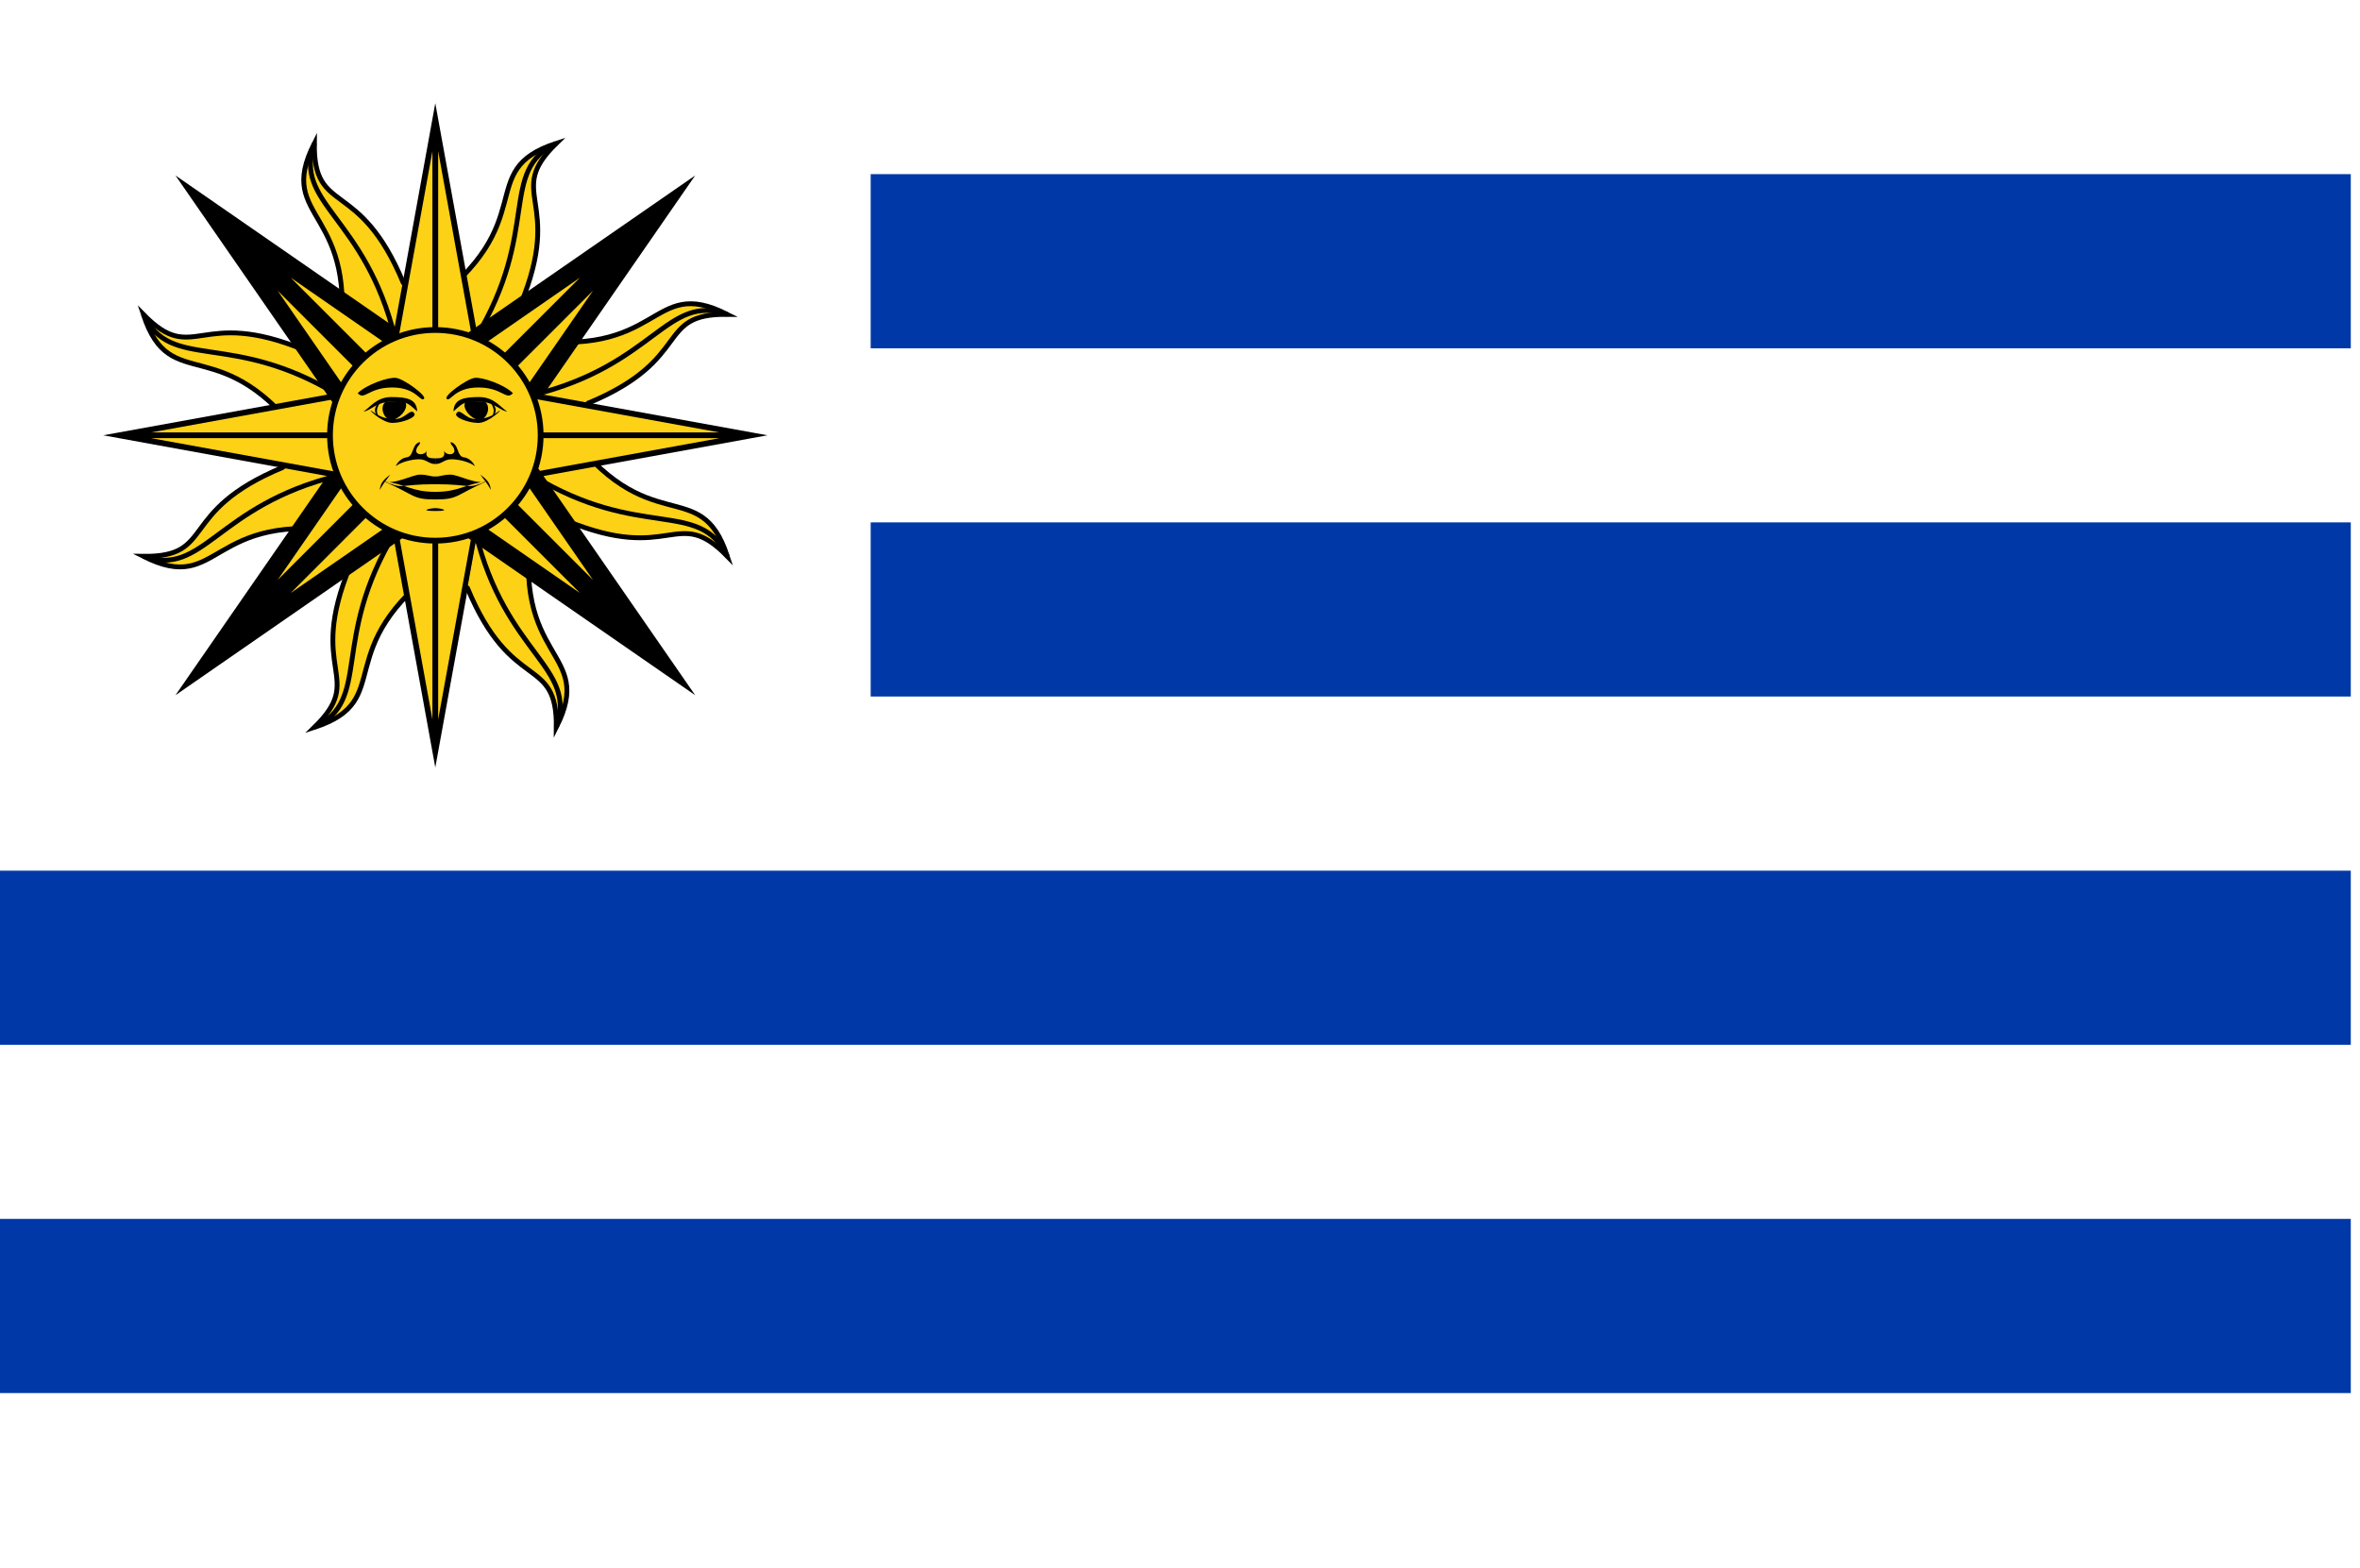
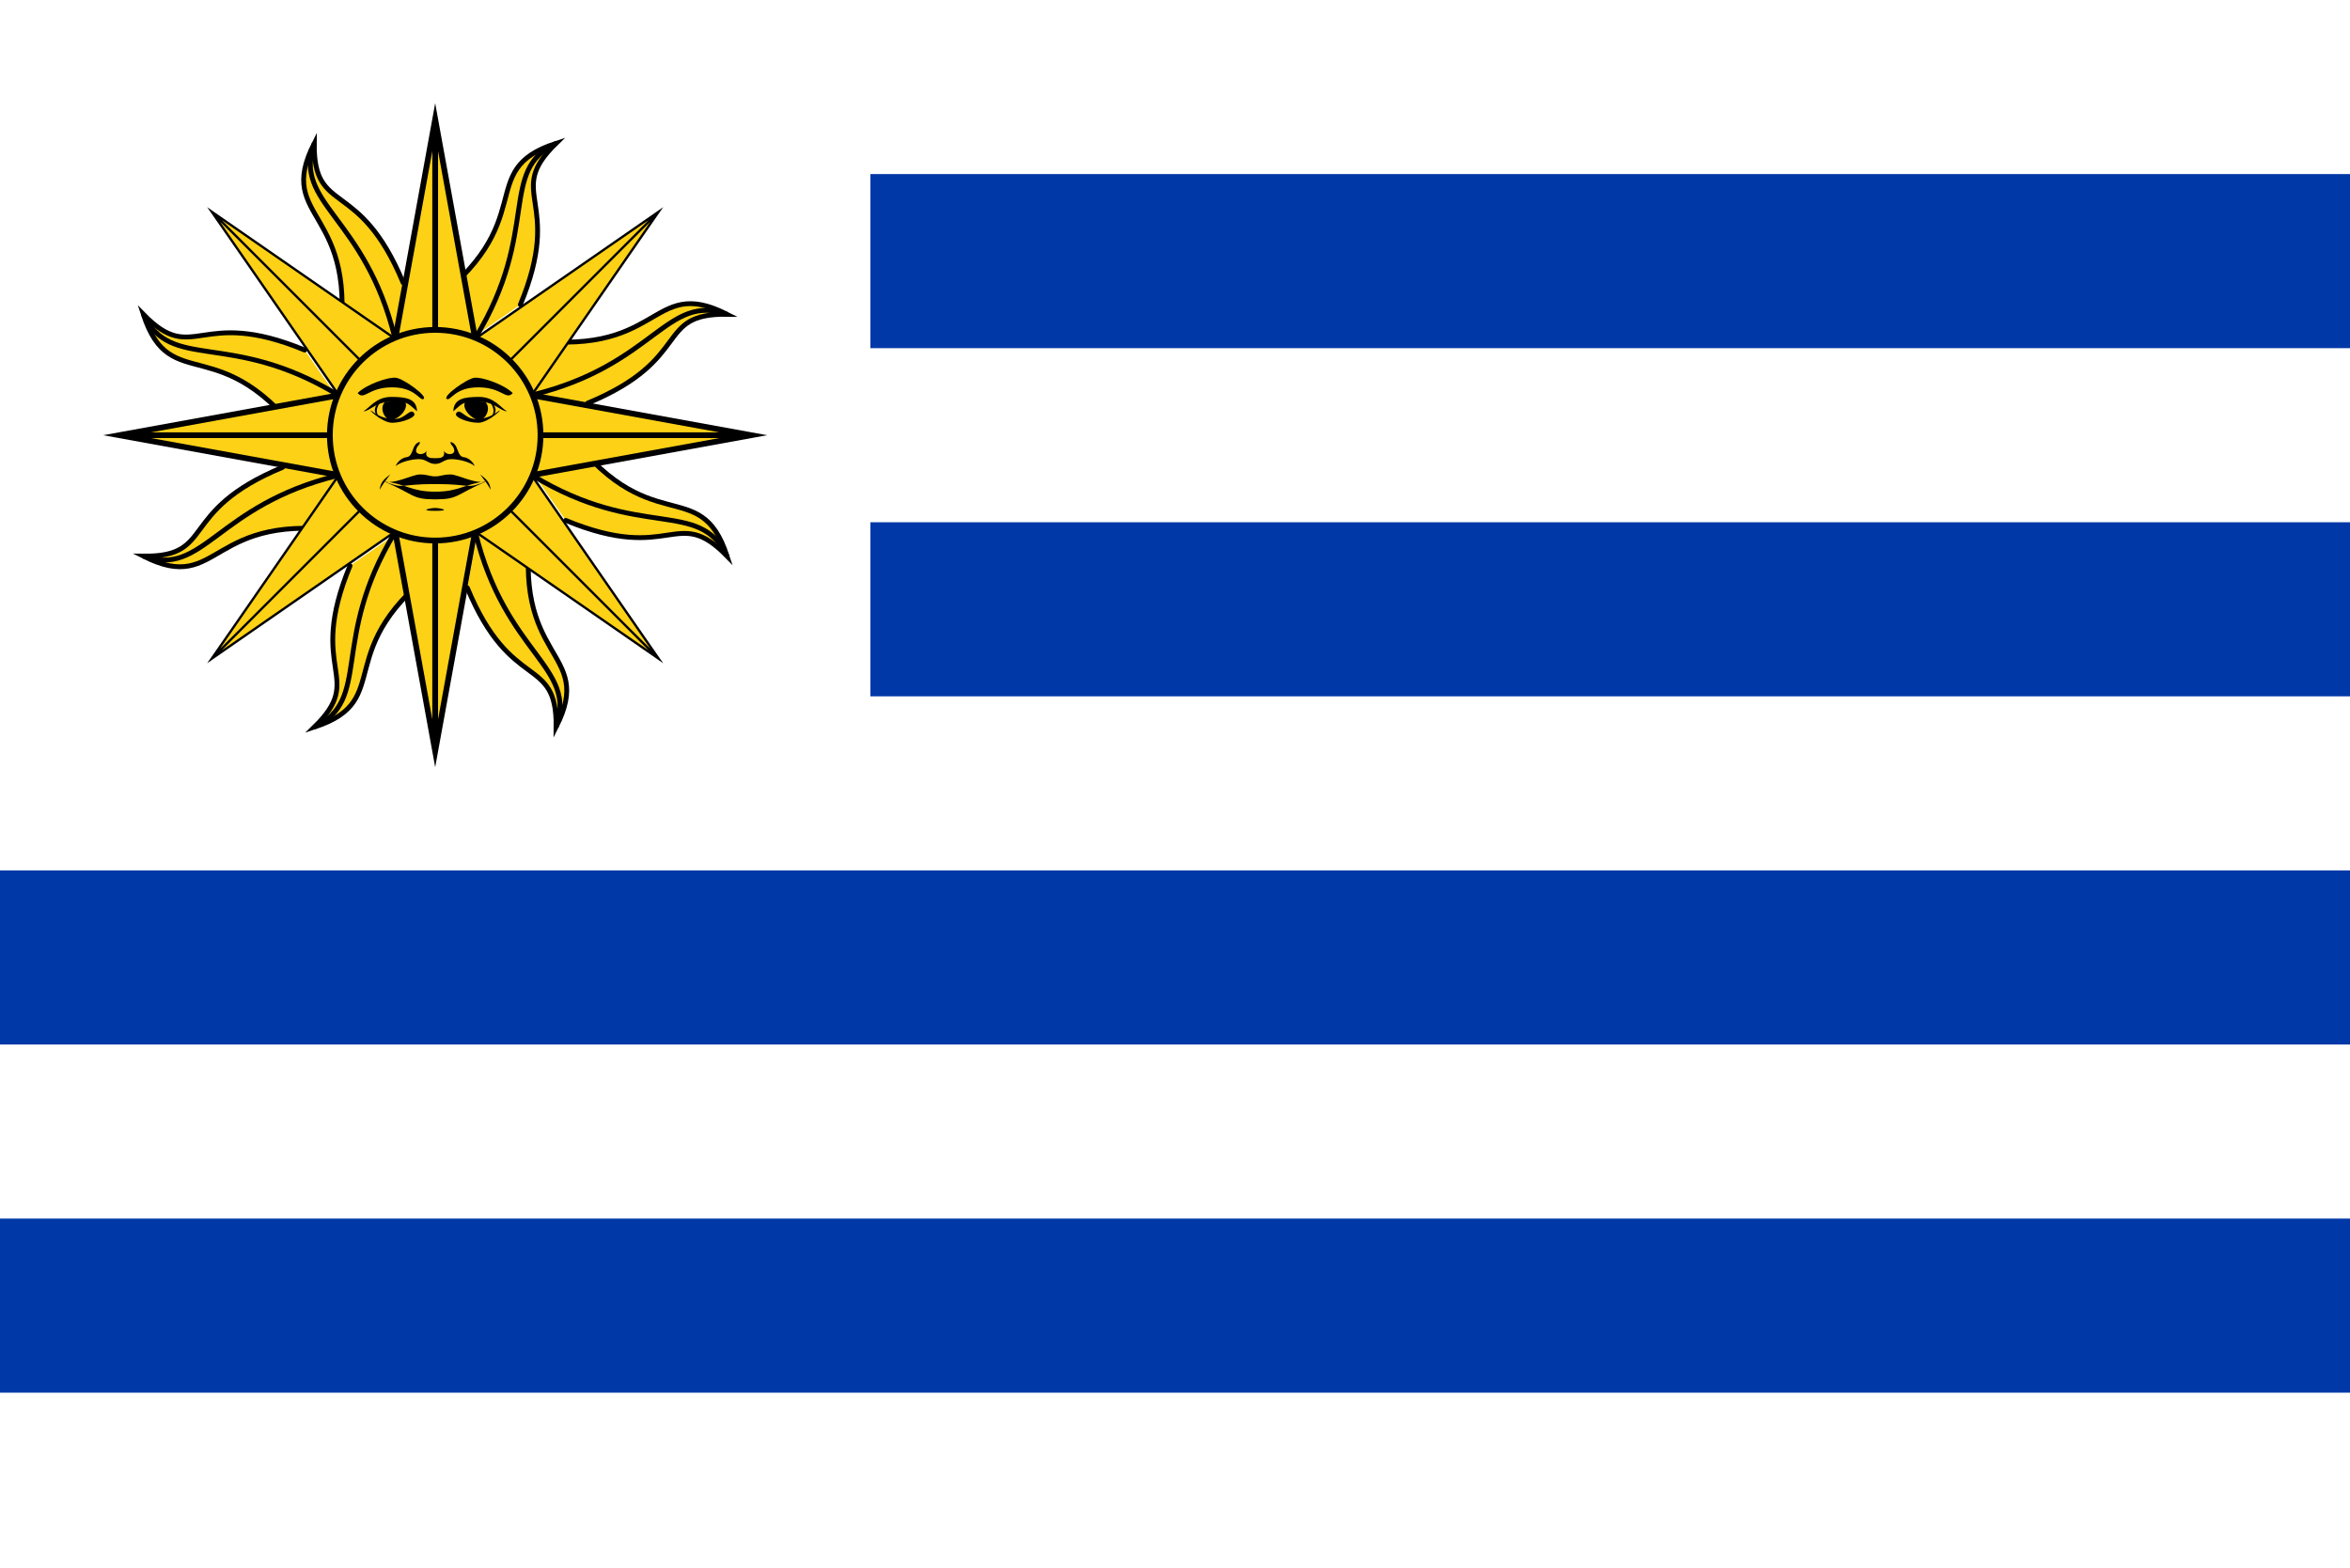
- <svg xmlns="http://www.w3.org/2000/svg" width="128pt" height="85pt" viewBox="0 0 128 85" version="1.1">
+ <svg xmlns="http://www.w3.org/2000/svg" viewBox="0 0 1000 667" version="1.1">
  <defs>
    <clipPath id="clip1">
-       <path d="M 0 0 L 127.68 0 L 127.68 85 L 0 85 Z M 0 0 " />
-     </clipPath>
-     <clipPath id="clip2">
-       <path d="M 47 9 L 127.68 9 L 127.68 19 L 47 19 Z M 47 9 " />
-     </clipPath>
-     <clipPath id="clip3">
-       <path d="M 47 28 L 127.68 28 L 127.68 38 L 47 38 Z M 47 28 " />
-     </clipPath>
-     <clipPath id="clip4">
-       <path d="M 0 47 L 127.68 47 L 127.68 57 L 0 57 Z M 0 47 " />
-     </clipPath>
-     <clipPath id="clip5">
-       <path d="M 0 66 L 127.68 66 L 127.68 76 L 0 76 Z M 0 66 " />
+       <path d="M 0 0 L 1000 0 L 1000 666.719 L 0 666.719 Z M 0 0 " />
    </clipPath>
  </defs>
-   <g id="surface1182">
+   <g id="surface1260">
    <g clip-path="url(#clip1)" clip-rule="nonzero">
-       <path style=" stroke:none;fill-rule:evenodd;fill:rgb(99.998%,99.998%,99.998%);fill-opacity:1;" d="M 0 85 L 0 0 L 127.5 0 L 127.5 85 Z M 0 85 " />
+       <path style=" stroke:none;fill-rule:evenodd;fill:rgb(99.998%,99.998%,99.998%);fill-opacity:1;" d="M 0 666.668 L 0 0 L 1000 0 L 1000 666.668 Z M 0 666.668 " />
    </g>
-     <g clip-path="url(#clip2)" clip-rule="nonzero">
-       <path style=" stroke:none;fill-rule:evenodd;fill:rgb(0%,21.96%,65.881%);fill-opacity:1;" d="M 47.223 9.445 L 127.5 9.445 L 127.5 18.891 L 47.223 18.891 Z M 47.223 9.445 " />
-     </g>
-     <g clip-path="url(#clip3)" clip-rule="nonzero">
-       <path style=" stroke:none;fill-rule:evenodd;fill:rgb(0%,21.96%,65.881%);fill-opacity:1;" d="M 47.223 28.332 L 127.5 28.332 L 127.5 37.777 L 47.223 37.777 Z M 47.223 28.332 " />
-     </g>
-     <g clip-path="url(#clip4)" clip-rule="nonzero">
-       <path style=" stroke:none;fill-rule:evenodd;fill:rgb(0%,21.96%,65.881%);fill-opacity:1;" d="M 0 47.223 L 127.5 47.223 L 127.5 56.668 L 0 56.668 Z M 0 47.223 " />
-     </g>
-     <g clip-path="url(#clip5)" clip-rule="nonzero">
-       <path style=" stroke:none;fill-rule:evenodd;fill:rgb(0%,21.96%,65.881%);fill-opacity:1;" d="M 0 66.109 L 127.5 66.109 L 127.5 75.555 L 0 75.555 Z M 0 66.109 " />
-     </g>
-     <path style=" stroke:none;fill-rule:evenodd;fill:rgb(98.822%,81.96%,8.627%);fill-opacity:1;" d="M 22.543 28.227 L 24.105 30.562 C 17.684 35.211 21.602 37.961 17.051 39.449 C 19.883 36.684 16.605 36.453 18.992 30.695 Z M 22.543 28.227 " />
-     <path style="fill:none;stroke-width:0.262;stroke-linecap:round;stroke-linejoin:miter;stroke:rgb(0%,0%,0%);stroke-opacity:1;stroke-miterlimit:20;" d="M 22.543 28.227 L 24.105 30.562 C 17.684 35.211 21.602 37.961 17.051 39.449 C 19.883 36.684 16.605 36.453 18.992 30.695 " />
-     <path style="fill:none;stroke-width:0.262;stroke-linecap:butt;stroke-linejoin:miter;stroke:rgb(0%,0%,0%);stroke-opacity:1;stroke-miterlimit:20;" d="M 21.426 28.891 C 17.879 34.73 20.203 37.941 17.051 39.449 " />
-     <path style=" stroke:none;fill-rule:evenodd;fill:rgb(98.822%,81.96%,8.627%);fill-opacity:1;" d="M 23.609 23.609 L 26.727 23.609 L 23.609 40.754 L 20.496 23.609 L 23.609 23.609 L 23.609 40.754 Z M 23.609 23.609 " />
-     <path style="fill:none;stroke-width:0.312;stroke-linecap:butt;stroke-linejoin:miter;stroke:rgb(0%,0%,0%);stroke-opacity:1;stroke-miterlimit:20;" d="M 23.609 23.609 L 26.727 23.609 L 23.609 40.754 L 20.496 23.609 L 23.609 23.609 L 23.609 40.754 " />
-     <path style=" stroke:none;fill-rule:evenodd;fill:rgb(98.822%,81.96%,8.627%);fill-opacity:1;" d="M 19.59 26.121 L 19.043 28.875 C 11.215 27.621 12.047 32.336 7.773 30.172 C 11.73 30.219 9.578 27.738 15.336 25.352 Z M 19.59 26.121 " />
-     <path style="fill:none;stroke-width:0.262;stroke-linecap:round;stroke-linejoin:miter;stroke:rgb(0%,0%,0%);stroke-opacity:1;stroke-miterlimit:20;" d="M 19.59 26.121 L 19.043 28.875 C 11.215 27.621 12.047 32.336 7.773 30.172 C 11.73 30.219 9.578 27.738 15.336 25.352 " />
-     <path style="fill:none;stroke-width:0.262;stroke-linecap:butt;stroke-linejoin:miter;stroke:rgb(0%,0%,0%);stroke-opacity:1;stroke-miterlimit:20;" d="M 18.332 25.797 C 11.695 27.422 11.066 31.336 7.773 30.172 " />
-     <path style=" stroke:none;fill-rule:evenodd;fill:rgb(98.822%,81.96%,8.627%);fill-opacity:1;" d="M 23.609 23.609 L 25.816 25.816 L 11.492 35.73 L 21.406 21.406 L 23.609 23.609 L 11.492 35.73 Z M 23.609 23.609 " />
-     <path style="fill:none;stroke-width:1;stroke-linecap:butt;stroke-linejoin:miter;stroke:rgb(0%,0%,0%);stroke-opacity:1;stroke-miterlimit:20;" d="M 23.609 23.609 L 25.816 25.816 L 11.492 35.73 L 21.406 21.406 L 23.609 23.609 L 11.492 35.73 " />
-     <path style=" stroke:none;fill-rule:evenodd;fill:rgb(98.822%,81.96%,8.627%);fill-opacity:1;" d="M 18.992 22.543 L 16.66 24.105 C 12.012 17.684 9.262 21.602 7.773 17.051 C 10.539 19.883 10.77 16.605 16.527 18.992 Z M 18.992 22.543 " />
-     <path style="fill:none;stroke-width:0.262;stroke-linecap:round;stroke-linejoin:miter;stroke:rgb(0%,0%,0%);stroke-opacity:1;stroke-miterlimit:20;" d="M 18.992 22.543 L 16.66 24.105 C 12.012 17.684 9.262 21.605 7.773 17.051 C 10.539 19.883 10.77 16.605 16.527 18.992 " />
-     <path style="fill:none;stroke-width:0.262;stroke-linecap:butt;stroke-linejoin:miter;stroke:rgb(0%,0%,0%);stroke-opacity:1;stroke-miterlimit:20;" d="M 18.332 21.426 C 12.492 17.879 9.281 20.203 7.773 17.051 " />
-     <path style=" stroke:none;fill-rule:evenodd;fill:rgb(98.822%,81.96%,8.627%);fill-opacity:1;" d="M 23.609 23.609 L 23.609 26.727 L 6.469 23.609 L 23.609 20.496 L 23.609 23.609 L 6.469 23.609 Z M 23.609 23.609 " />
-     <path style="fill:none;stroke-width:0.312;stroke-linecap:butt;stroke-linejoin:miter;stroke:rgb(0%,0%,0%);stroke-opacity:1;stroke-miterlimit:20;" d="M 23.609 23.609 L 23.609 26.727 L 6.469 23.609 L 23.609 20.496 L 23.609 23.609 L 6.469 23.609 " />
-     <path style=" stroke:none;fill-rule:evenodd;fill:rgb(98.822%,81.96%,8.627%);fill-opacity:1;" d="M 21.102 19.59 L 18.348 19.043 C 19.602 11.215 14.883 12.047 17.051 7.773 C 17.004 11.73 19.484 9.578 21.871 15.336 Z M 21.102 19.59 " />
-     <path style="fill:none;stroke-width:0.262;stroke-linecap:round;stroke-linejoin:miter;stroke:rgb(0%,0%,0%);stroke-opacity:1;stroke-miterlimit:20;" d="M 21.102 19.59 L 18.348 19.043 C 19.602 11.215 14.883 12.047 17.051 7.773 C 17.004 11.73 19.484 9.578 21.871 15.336 " />
-     <path style="fill:none;stroke-width:0.262;stroke-linecap:butt;stroke-linejoin:miter;stroke:rgb(0%,0%,0%);stroke-opacity:1;stroke-miterlimit:20;" d="M 21.426 18.332 C 19.801 11.695 15.887 11.07 17.051 7.773 " />
-     <path style=" stroke:none;fill-rule:evenodd;fill:rgb(98.822%,81.96%,8.627%);fill-opacity:1;" d="M 23.609 23.609 L 21.406 25.816 L 11.492 11.492 L 25.816 21.406 L 23.609 23.609 L 11.492 11.492 Z M 23.609 23.609 " />
-     <path style="fill:none;stroke-width:1;stroke-linecap:butt;stroke-linejoin:miter;stroke:rgb(0%,0%,0%);stroke-opacity:1;stroke-miterlimit:20;" d="M 23.609 23.609 L 21.406 25.816 L 11.492 11.492 L 25.816 21.406 L 23.609 23.609 L 11.492 11.492 " />
-     <path style=" stroke:none;fill-rule:evenodd;fill:rgb(98.822%,81.96%,8.627%);fill-opacity:1;" d="M 24.68 18.992 L 23.117 16.66 C 29.539 12.012 25.617 9.262 30.172 7.773 C 27.34 10.539 30.617 10.77 28.23 16.527 Z M 24.68 18.992 " />
-     <path style="fill:none;stroke-width:0.262;stroke-linecap:round;stroke-linejoin:miter;stroke:rgb(0%,0%,0%);stroke-opacity:1;stroke-miterlimit:20;" d="M 24.68 18.992 L 23.117 16.66 C 29.539 12.012 25.617 9.262 30.172 7.773 C 27.34 10.535 30.617 10.77 28.23 16.527 " />
-     <path style="fill:none;stroke-width:0.262;stroke-linecap:butt;stroke-linejoin:miter;stroke:rgb(0%,0%,0%);stroke-opacity:1;stroke-miterlimit:20;" d="M 25.797 18.332 C 29.344 12.492 27.02 9.281 30.172 7.773 " />
-     <path style=" stroke:none;fill-rule:evenodd;fill:rgb(98.822%,81.96%,8.627%);fill-opacity:1;" d="M 23.609 23.609 L 20.496 23.609 L 23.609 6.469 L 26.727 23.609 L 23.609 23.609 L 23.609 6.469 Z M 23.609 23.609 " />
-     <path style="fill:none;stroke-width:0.312;stroke-linecap:butt;stroke-linejoin:miter;stroke:rgb(0%,0%,0%);stroke-opacity:1;stroke-miterlimit:20;" d="M 23.609 23.609 L 20.496 23.609 L 23.609 6.469 L 26.727 23.609 L 23.609 23.609 L 23.609 6.469 " />
-     <path style=" stroke:none;fill-rule:evenodd;fill:rgb(98.822%,81.96%,8.627%);fill-opacity:1;" d="M 27.633 21.102 L 28.176 18.348 C 36.008 19.602 35.176 14.883 39.449 17.051 C 35.492 17.004 37.645 19.484 31.887 21.871 Z M 27.633 21.102 " />
-     <path style="fill:none;stroke-width:0.262;stroke-linecap:round;stroke-linejoin:miter;stroke:rgb(0%,0%,0%);stroke-opacity:1;stroke-miterlimit:20;" d="M 27.633 21.102 L 28.176 18.348 C 36.008 19.602 35.176 14.883 39.449 17.051 C 35.492 17.004 37.645 19.484 31.887 21.871 " />
-     <path style="fill:none;stroke-width:0.262;stroke-linecap:butt;stroke-linejoin:miter;stroke:rgb(0%,0%,0%);stroke-opacity:1;stroke-miterlimit:20;" d="M 28.891 21.426 C 35.527 19.801 36.152 15.887 39.449 17.051 " />
-     <path style=" stroke:none;fill-rule:evenodd;fill:rgb(98.822%,81.96%,8.627%);fill-opacity:1;" d="M 23.609 23.609 L 21.406 21.406 L 35.73 11.492 L 25.816 25.816 L 23.609 23.609 L 35.73 11.492 Z M 23.609 23.609 " />
-     <path style="fill:none;stroke-width:1;stroke-linecap:butt;stroke-linejoin:miter;stroke:rgb(0%,0%,0%);stroke-opacity:1;stroke-miterlimit:20;" d="M 23.609 23.609 L 21.406 21.406 L 35.73 11.492 L 25.816 25.816 L 23.609 23.609 L 35.73 11.492 " />
-     <path style=" stroke:none;fill-rule:evenodd;fill:rgb(98.822%,81.96%,8.627%);fill-opacity:1;" d="M 28.227 24.68 L 30.562 23.117 C 35.211 29.539 37.961 25.617 39.449 30.172 C 36.684 27.34 36.453 30.617 30.695 28.23 Z M 28.227 24.68 " />
-     <path style="fill:none;stroke-width:0.262;stroke-linecap:round;stroke-linejoin:miter;stroke:rgb(0%,0%,0%);stroke-opacity:1;stroke-miterlimit:20;" d="M 28.227 24.68 L 30.562 23.117 C 35.211 29.539 37.961 25.617 39.449 30.172 C 36.684 27.34 36.453 30.617 30.695 28.23 " />
-     <path style="fill:none;stroke-width:0.262;stroke-linecap:butt;stroke-linejoin:miter;stroke:rgb(0%,0%,0%);stroke-opacity:1;stroke-miterlimit:20;" d="M 28.891 25.797 C 34.73 29.344 37.941 27.02 39.449 30.172 " />
-     <path style=" stroke:none;fill-rule:evenodd;fill:rgb(98.822%,81.96%,8.627%);fill-opacity:1;" d="M 23.609 23.609 L 23.609 20.496 L 40.754 23.609 L 23.609 26.727 L 23.609 23.609 L 40.754 23.609 Z M 23.609 23.609 " />
-     <path style="fill:none;stroke-width:0.312;stroke-linecap:butt;stroke-linejoin:miter;stroke:rgb(0%,0%,0%);stroke-opacity:1;stroke-miterlimit:20;" d="M 23.609 23.609 L 23.609 20.496 L 40.754 23.609 L 23.609 26.727 L 23.609 23.609 L 40.754 23.609 " />
-     <path style=" stroke:none;fill-rule:evenodd;fill:rgb(98.822%,81.96%,8.627%);fill-opacity:1;" d="M 26.121 27.633 L 28.875 28.176 C 27.621 36.008 32.336 35.176 30.172 39.449 C 30.219 35.492 27.738 37.645 25.352 31.887 Z M 26.121 27.633 " />
-     <path style="fill:none;stroke-width:0.262;stroke-linecap:round;stroke-linejoin:miter;stroke:rgb(0%,0%,0%);stroke-opacity:1;stroke-miterlimit:20;" d="M 26.121 27.633 L 28.875 28.176 C 27.621 36.008 32.336 35.176 30.172 39.449 C 30.219 35.492 27.738 37.645 25.352 31.887 " />
-     <path style="fill:none;stroke-width:0.262;stroke-linecap:butt;stroke-linejoin:miter;stroke:rgb(0%,0%,0%);stroke-opacity:1;stroke-miterlimit:20;" d="M 25.797 28.891 C 27.422 35.527 31.336 36.152 30.172 39.449 " />
-     <path style=" stroke:none;fill-rule:evenodd;fill:rgb(98.822%,81.96%,8.627%);fill-opacity:1;" d="M 23.609 23.609 L 25.816 21.406 L 35.73 35.73 L 21.406 25.816 L 23.609 23.609 L 35.73 35.73 Z M 23.609 23.609 " />
-     <path style="fill:none;stroke-width:1;stroke-linecap:butt;stroke-linejoin:miter;stroke:rgb(0%,0%,0%);stroke-opacity:1;stroke-miterlimit:20;" d="M 23.609 23.609 L 25.816 21.406 L 35.73 35.73 L 21.406 25.816 L 23.609 23.609 L 35.73 35.73 " />
-     <path style="fill-rule:evenodd;fill:rgb(98.822%,81.96%,8.627%);fill-opacity:1;stroke-width:0.312;stroke-linecap:butt;stroke-linejoin:miter;stroke:rgb(0%,0%,0%);stroke-opacity:1;stroke-miterlimit:20;" d="M 29.324 23.609 C 29.324 26.766 26.766 29.324 23.609 29.324 C 20.457 29.324 17.898 26.766 17.898 23.609 C 17.898 20.457 20.457 17.898 23.609 17.898 C 26.766 17.898 29.324 20.457 29.324 23.609 Z M 29.324 23.609 " />
-     <path style=" stroke:none;fill-rule:evenodd;fill:rgb(0%,0%,0%);fill-opacity:1;" d="M 27.82 21.324 C 27.453 21.742 27.246 21.016 25.949 21.016 C 24.648 21.016 24.441 21.793 24.234 21.637 C 24.027 21.48 25.324 20.547 25.742 20.496 C 26.156 20.441 27.352 20.859 27.82 21.324 Z M 26.312 21.793 C 26.676 22.105 26.363 22.781 26 22.781 C 25.637 22.781 24.961 22.156 25.273 21.742 Z M 26.312 21.793 " />
-     <path style=" stroke:none;fill-rule:evenodd;fill:rgb(0%,0%,0%);fill-opacity:1;" d="M 24.598 22.262 C 24.648 21.637 25.168 21.535 26 21.535 C 26.832 21.535 27.195 22.156 27.508 22.312 C 27.145 22.312 26.832 21.793 26 21.793 C 25.168 21.793 25.168 21.793 24.598 22.312 Z M 24.754 22.418 C 24.961 22.105 25.223 22.727 25.793 22.727 C 26.363 22.727 26.676 22.57 27.039 22.312 C 27.402 22.055 26.52 22.938 25.949 22.938 C 25.379 22.938 24.598 22.625 24.754 22.418 Z M 24.754 22.418 " />
-     <path style=" stroke:none;fill-rule:evenodd;fill:rgb(0%,0%,0%);fill-opacity:1;" d="M 26.52 22.727 C 27.195 22.363 26.781 21.844 26.52 21.742 C 26.625 21.844 27.039 22.363 26.52 22.727 Z M 23.609 25.844 C 23.922 25.844 24.027 25.742 24.441 25.742 C 24.859 25.742 25.844 26.312 26.414 26.105 C 25.223 26.57 25.688 26.262 23.609 26.262 L 23.352 26.262 Z M 26.625 26.57 C 26.414 26.207 26.469 26.312 26.051 25.742 C 26.469 26.051 26.57 26.207 26.625 26.57 Z M 23.609 27.09 C 24.91 27.09 24.703 26.832 26.414 26.105 C 25.168 26.262 24.91 26.676 23.609 26.676 L 23.352 26.676 Z M 23.609 25.168 C 23.977 25.168 24.078 24.91 24.496 24.91 C 24.91 24.91 25.48 25.066 25.742 25.273 C 25.793 25.324 25.586 24.859 25.168 24.805 C 24.754 24.754 24.91 24.078 24.441 23.977 C 24.441 24.184 24.598 24.129 24.648 24.441 C 24.648 24.703 24.184 24.703 24.078 24.441 C 24.184 24.859 23.871 24.859 23.609 24.859 Z M 23.609 25.168 " />
-     <path style=" stroke:none;fill-rule:evenodd;fill:rgb(0%,0%,0%);fill-opacity:1;" d="M 19.402 21.324 C 19.766 21.742 19.977 21.016 21.273 21.016 C 22.57 21.016 22.781 21.793 22.988 21.637 C 23.195 21.48 21.898 20.547 21.48 20.496 C 21.066 20.441 19.871 20.859 19.402 21.324 Z M 20.91 21.793 C 20.547 22.105 20.859 22.781 21.223 22.781 C 21.586 22.781 22.262 22.156 21.949 21.742 Z M 20.91 21.793 " />
-     <path style=" stroke:none;fill-rule:evenodd;fill:rgb(0%,0%,0%);fill-opacity:1;" d="M 22.625 22.262 C 22.57 21.637 22.055 21.535 21.223 21.535 C 20.391 21.535 20.027 22.156 19.715 22.312 C 20.078 22.312 20.391 21.793 21.223 21.793 C 22.055 21.793 22.055 21.793 22.625 22.312 Z M 22.469 22.418 C 22.262 22.105 22 22.727 21.43 22.727 C 20.859 22.727 20.547 22.57 20.184 22.312 C 19.82 22.055 20.703 22.938 21.273 22.938 C 21.844 22.938 22.625 22.625 22.469 22.418 Z M 22.469 22.418 " />
-     <path style=" stroke:none;fill-rule:evenodd;fill:rgb(0%,0%,0%);fill-opacity:1;" d="M 20.703 22.727 C 20.027 22.363 20.441 21.844 20.703 21.742 C 20.598 21.844 20.184 22.363 20.703 22.727 Z M 23.609 25.844 C 23.301 25.844 23.195 25.742 22.781 25.742 C 22.363 25.742 21.379 26.312 20.805 26.105 C 22 26.57 21.535 26.262 23.609 26.262 L 23.871 26.262 Z M 20.598 26.57 C 20.805 26.207 20.754 26.312 21.168 25.742 C 20.754 26.051 20.648 26.207 20.598 26.57 Z M 23.609 27.09 C 22.312 27.09 22.52 26.832 20.805 26.105 C 22.055 26.262 22.312 26.676 23.609 26.676 L 23.871 26.676 Z M 23.609 25.168 C 23.246 25.168 23.145 24.91 22.727 24.91 C 22.312 24.91 21.742 25.066 21.48 25.273 C 21.43 25.324 21.637 24.859 22.055 24.805 C 22.469 24.754 22.312 24.078 22.781 23.977 C 22.781 24.184 22.625 24.129 22.57 24.441 C 22.57 24.703 23.039 24.703 23.145 24.441 C 23.039 24.859 23.352 24.859 23.609 24.859 Z M 23.609 25.168 " />
-     <path style=" stroke:none;fill-rule:evenodd;fill:rgb(0%,0%,0%);fill-opacity:1;" d="M 23.609 27.559 C 23.352 27.559 22.676 27.715 23.609 27.715 C 24.547 27.715 23.871 27.559 23.609 27.559 Z M 23.609 27.559 " />
+     <path style=" stroke:none;fill-rule:evenodd;fill:rgb(0%,21.96%,65.881%);fill-opacity:1;" d="M 370.371 74.07 L 1000 74.07 L 1000 148.148 L 370.371 148.148 Z M 370.371 74.07 " />
+     <path style=" stroke:none;fill-rule:evenodd;fill:rgb(0%,21.96%,65.881%);fill-opacity:1;" d="M 370.371 222.223 L 1000 222.223 L 1000 296.293 L 370.371 296.293 Z M 370.371 222.223 " />
+     <path style=" stroke:none;fill-rule:evenodd;fill:rgb(0%,21.96%,65.881%);fill-opacity:1;" d="M 0 370.371 L 1000 370.371 L 1000 444.445 L 0 444.445 Z M 0 370.371 " />
+     <path style=" stroke:none;fill-rule:evenodd;fill:rgb(0%,21.96%,65.881%);fill-opacity:1;" d="M 0 518.516 L 1000 518.516 L 1000 592.594 L 0 592.594 Z M 0 518.516 " />
+     <path style=" stroke:none;fill-rule:evenodd;fill:rgb(98.822%,81.96%,8.627%);fill-opacity:1;" d="M 176.801 221.398 L 189.062 239.707 C 138.684 276.168 169.438 297.727 133.734 309.398 C 155.941 287.727 130.242 285.898 148.945 240.734 Z M 176.801 221.398 " />
+     <path style="fill:none;stroke-width:2.056;stroke-linecap:round;stroke-linejoin:miter;stroke:rgb(0%,0%,0%);stroke-opacity:1;stroke-miterlimit:20;" d="M 176.801 221.398 L 189.062 239.707 C 138.684 276.168 169.438 297.727 133.734 309.398 C 155.941 287.727 130.242 285.898 148.949 240.734 " />
+     <path style="fill:none;stroke-width:2.056;stroke-linecap:butt;stroke-linejoin:miter;stroke:rgb(0%,0%,0%);stroke-opacity:1;stroke-miterlimit:20;" d="M 168.035 226.59 C 140.242 272.402 158.469 297.594 133.734 309.398 " />
+     <path style=" stroke:none;fill-rule:evenodd;fill:rgb(98.822%,81.96%,8.627%);fill-opacity:1;" d="M 185.184 185.184 L 209.629 185.184 L 185.184 319.629 L 160.742 185.184 L 185.184 185.184 L 185.184 319.629 Z M 185.184 185.184 " />
+     <path style="fill:none;stroke-width:2.444;stroke-linecap:butt;stroke-linejoin:miter;stroke:rgb(0%,0%,0%);stroke-opacity:1;stroke-miterlimit:20;" d="M 185.184 185.184 L 209.629 185.184 L 185.184 319.629 L 160.742 185.184 L 185.184 185.184 L 185.184 319.629 " />
+     <path style=" stroke:none;fill-rule:evenodd;fill:rgb(98.822%,81.96%,8.627%);fill-opacity:1;" d="M 153.645 204.859 L 149.371 226.477 C 87.965 216.633 94.473 253.629 60.977 236.637 C 91.996 237.012 75.121 217.547 120.285 198.84 Z M 153.645 204.859 " />
+     <path style="fill:none;stroke-width:2.056;stroke-linecap:round;stroke-linejoin:miter;stroke:rgb(0%,0%,0%);stroke-opacity:1;stroke-miterlimit:20;" d="M 153.645 204.859 L 149.371 226.477 C 87.969 216.633 94.473 253.629 60.977 236.637 C 92 237.012 75.121 217.547 120.285 198.84 " />
+     <path style="fill:none;stroke-width:2.056;stroke-linecap:butt;stroke-linejoin:miter;stroke:rgb(0%,0%,0%);stroke-opacity:1;stroke-miterlimit:20;" d="M 143.781 202.332 C 91.73 215.078 86.812 245.777 60.977 236.637 " />
+     <path style=" stroke:none;fill-rule:evenodd;fill:rgb(98.822%,81.96%,8.627%);fill-opacity:1;" d="M 185.184 185.184 L 202.469 202.469 L 90.121 280.25 L 167.898 167.898 L 185.184 185.184 L 90.121 280.25 Z M 185.184 185.184 " />
+     <path style="fill:none;stroke-width:1;stroke-linecap:butt;stroke-linejoin:miter;stroke:rgb(0%,0%,0%);stroke-opacity:1;stroke-miterlimit:20;" d="M 185.184 185.184 L 202.469 202.469 L 90.121 280.25 L 167.898 167.898 L 185.184 185.184 L 90.121 280.25 " />
+     <path style=" stroke:none;fill-rule:evenodd;fill:rgb(98.822%,81.96%,8.627%);fill-opacity:1;" d="M 148.969 176.801 L 130.664 189.062 C 94.207 138.684 72.645 169.438 60.977 133.734 C 82.645 155.941 84.473 130.242 129.641 148.945 Z M 148.969 176.801 " />
+     <path style="fill:none;stroke-width:2.056;stroke-linecap:round;stroke-linejoin:miter;stroke:rgb(0%,0%,0%);stroke-opacity:1;stroke-miterlimit:20;" d="M 148.969 176.801 L 130.664 189.062 C 94.207 138.684 72.645 169.441 60.977 133.734 C 82.645 155.941 84.473 130.238 129.637 148.945 " />
+     <path style="fill:none;stroke-width:2.056;stroke-linecap:butt;stroke-linejoin:miter;stroke:rgb(0%,0%,0%);stroke-opacity:1;stroke-miterlimit:20;" d="M 143.781 168.035 C 97.973 140.238 72.781 158.469 60.977 133.734 " />
+     <path style=" stroke:none;fill-rule:evenodd;fill:rgb(98.822%,81.96%,8.627%);fill-opacity:1;" d="M 185.184 185.184 L 185.184 209.629 L 50.742 185.184 L 185.184 160.742 L 185.184 185.184 L 50.742 185.184 Z M 185.184 185.184 " />
+     <path style="fill:none;stroke-width:2.444;stroke-linecap:butt;stroke-linejoin:miter;stroke:rgb(0%,0%,0%);stroke-opacity:1;stroke-miterlimit:20;" d="M 185.184 185.184 L 185.184 209.629 L 50.742 185.184 L 185.184 160.742 L 185.184 185.184 L 50.742 185.184 " />
+     <path style=" stroke:none;fill-rule:evenodd;fill:rgb(98.822%,81.96%,8.627%);fill-opacity:1;" d="M 165.504 153.645 L 143.891 149.371 C 153.738 87.965 116.742 94.473 133.734 60.977 C 133.355 91.996 152.82 75.121 171.535 120.285 Z M 165.504 153.645 " />
+     <path style="fill:none;stroke-width:2.056;stroke-linecap:round;stroke-linejoin:miter;stroke:rgb(0%,0%,0%);stroke-opacity:1;stroke-miterlimit:20;" d="M 165.504 153.645 L 143.891 149.371 C 153.738 87.969 116.742 94.473 133.734 60.977 C 133.355 91.996 152.82 75.121 171.535 120.285 " />
+     <path style="fill:none;stroke-width:2.056;stroke-linecap:butt;stroke-linejoin:miter;stroke:rgb(0%,0%,0%);stroke-opacity:1;stroke-miterlimit:20;" d="M 168.035 143.781 C 155.297 91.73 124.594 86.812 133.734 60.977 " />
+     <path style=" stroke:none;fill-rule:evenodd;fill:rgb(98.822%,81.96%,8.627%);fill-opacity:1;" d="M 185.184 185.184 L 167.898 202.469 L 90.121 90.121 L 202.469 167.898 L 185.184 185.184 L 90.121 90.121 Z M 185.184 185.184 " />
+     <path style="fill:none;stroke-width:1;stroke-linecap:butt;stroke-linejoin:miter;stroke:rgb(0%,0%,0%);stroke-opacity:1;stroke-miterlimit:20;" d="M 185.184 185.184 L 167.898 202.469 L 90.121 90.121 L 202.469 167.898 L 185.184 185.184 L 90.121 90.121 " />
+     <path style=" stroke:none;fill-rule:evenodd;fill:rgb(98.822%,81.96%,8.627%);fill-opacity:1;" d="M 193.57 148.969 L 181.309 130.664 C 231.688 94.207 200.934 72.645 236.637 60.977 C 214.434 82.645 240.133 84.473 221.426 129.641 Z M 193.57 148.969 " />
+     <path style="fill:none;stroke-width:2.056;stroke-linecap:round;stroke-linejoin:miter;stroke:rgb(0%,0%,0%);stroke-opacity:1;stroke-miterlimit:20;" d="M 193.57 148.969 L 181.309 130.664 C 231.691 94.207 200.934 72.645 236.637 60.977 C 214.43 82.645 240.133 84.473 221.426 129.641 " />
+     <path style="fill:none;stroke-width:2.056;stroke-linecap:butt;stroke-linejoin:miter;stroke:rgb(0%,0%,0%);stroke-opacity:1;stroke-miterlimit:20;" d="M 202.332 143.781 C 230.133 97.973 211.902 72.781 236.637 60.977 " />
+     <path style=" stroke:none;fill-rule:evenodd;fill:rgb(98.822%,81.96%,8.627%);fill-opacity:1;" d="M 185.184 185.184 L 160.742 185.184 L 185.184 50.742 L 209.629 185.184 L 185.184 185.184 L 185.184 50.742 Z M 185.184 185.184 " />
+     <path style="fill:none;stroke-width:2.444;stroke-linecap:butt;stroke-linejoin:miter;stroke:rgb(0%,0%,0%);stroke-opacity:1;stroke-miterlimit:20;" d="M 185.184 185.184 L 160.742 185.184 L 185.184 50.742 L 209.629 185.184 L 185.184 185.184 L 185.184 50.742 " />
+     <path style=" stroke:none;fill-rule:evenodd;fill:rgb(98.822%,81.96%,8.627%);fill-opacity:1;" d="M 216.723 165.504 L 220.996 143.891 C 282.398 153.738 275.898 116.742 309.398 133.734 C 278.371 133.355 295.254 152.82 250.086 171.535 Z M 216.723 165.504 " />
+     <path style="fill:none;stroke-width:2.056;stroke-linecap:round;stroke-linejoin:miter;stroke:rgb(0%,0%,0%);stroke-opacity:1;stroke-miterlimit:20;" d="M 216.723 165.504 L 220.996 143.891 C 282.398 153.738 275.898 116.742 309.398 133.734 C 278.367 133.355 295.254 152.82 250.086 171.531 " />
+     <path style="fill:none;stroke-width:2.056;stroke-linecap:butt;stroke-linejoin:miter;stroke:rgb(0%,0%,0%);stroke-opacity:1;stroke-miterlimit:20;" d="M 226.59 168.035 C 278.641 155.293 283.562 124.594 309.398 133.734 " />
+     <path style=" stroke:none;fill-rule:evenodd;fill:rgb(98.822%,81.96%,8.627%);fill-opacity:1;" d="M 185.184 185.184 L 167.898 167.898 L 280.25 90.121 L 202.469 202.469 L 185.184 185.184 L 280.25 90.121 Z M 185.184 185.184 " />
+     <path style="fill:none;stroke-width:1;stroke-linecap:butt;stroke-linejoin:miter;stroke:rgb(0%,0%,0%);stroke-opacity:1;stroke-miterlimit:20;" d="M 185.184 185.184 L 167.898 167.898 L 280.25 90.121 L 202.469 202.469 L 185.184 185.184 L 280.25 90.121 " />
+     <path style=" stroke:none;fill-rule:evenodd;fill:rgb(98.822%,81.96%,8.627%);fill-opacity:1;" d="M 221.398 193.57 L 239.707 181.309 C 276.168 231.688 297.727 200.934 309.398 236.637 C 287.727 214.434 285.898 240.133 240.734 221.426 Z M 221.398 193.57 " />
+     <path style="fill:none;stroke-width:2.056;stroke-linecap:round;stroke-linejoin:miter;stroke:rgb(0%,0%,0%);stroke-opacity:1;stroke-miterlimit:20;" d="M 221.398 193.57 L 239.707 181.309 C 276.168 231.688 297.727 200.934 309.395 236.637 C 287.727 214.43 285.898 240.133 240.734 221.426 " />
+     <path style="fill:none;stroke-width:2.056;stroke-linecap:butt;stroke-linejoin:miter;stroke:rgb(0%,0%,0%);stroke-opacity:1;stroke-miterlimit:20;" d="M 226.59 202.332 C 272.402 230.133 297.59 211.902 309.395 236.637 " />
+     <path style=" stroke:none;fill-rule:evenodd;fill:rgb(98.822%,81.96%,8.627%);fill-opacity:1;" d="M 185.184 185.184 L 185.184 160.742 L 319.629 185.184 L 185.184 209.629 L 185.184 185.184 L 319.629 185.184 Z M 185.184 185.184 " />
+     <path style="fill:none;stroke-width:2.444;stroke-linecap:butt;stroke-linejoin:miter;stroke:rgb(0%,0%,0%);stroke-opacity:1;stroke-miterlimit:20;" d="M 185.184 185.184 L 185.184 160.742 L 319.629 185.184 L 185.184 209.629 L 185.184 185.184 L 319.629 185.184 " />
+     <path style=" stroke:none;fill-rule:evenodd;fill:rgb(98.822%,81.96%,8.627%);fill-opacity:1;" d="M 204.859 216.723 L 226.477 220.996 C 216.633 282.398 253.629 275.898 236.637 309.398 C 237.012 278.371 217.547 295.254 198.84 250.086 Z M 204.859 216.723 " />
+     <path style="fill:none;stroke-width:2.056;stroke-linecap:round;stroke-linejoin:miter;stroke:rgb(0%,0%,0%);stroke-opacity:1;stroke-miterlimit:20;" d="M 204.863 216.723 L 226.477 220.996 C 216.633 282.398 253.629 275.902 236.637 309.395 C 237.012 278.367 217.547 295.254 198.84 250.086 " />
+     <path style="fill:none;stroke-width:2.056;stroke-linecap:butt;stroke-linejoin:miter;stroke:rgb(0%,0%,0%);stroke-opacity:1;stroke-miterlimit:20;" d="M 202.332 226.59 C 215.078 278.641 245.781 283.562 236.637 309.395 " />
+     <path style=" stroke:none;fill-rule:evenodd;fill:rgb(98.822%,81.96%,8.627%);fill-opacity:1;" d="M 185.184 185.184 L 202.469 167.898 L 280.25 280.25 L 167.898 202.469 L 185.184 185.184 L 280.25 280.25 Z M 185.184 185.184 " />
+     <path style="fill:none;stroke-width:1;stroke-linecap:butt;stroke-linejoin:miter;stroke:rgb(0%,0%,0%);stroke-opacity:1;stroke-miterlimit:20;" d="M 185.184 185.184 L 202.469 167.898 L 280.25 280.25 L 167.898 202.469 L 185.184 185.184 L 280.25 280.25 " />
+     <path style="fill-rule:evenodd;fill:rgb(98.822%,81.96%,8.627%);fill-opacity:1;stroke-width:2.444;stroke-linecap:butt;stroke-linejoin:miter;stroke:rgb(0%,0%,0%);stroke-opacity:1;stroke-miterlimit:20;" d="M 230.004 185.184 C 230.004 209.934 209.934 230.004 185.184 230.004 C 160.434 230.004 140.371 209.934 140.371 185.184 C 140.371 160.434 160.434 140.371 185.184 140.371 C 209.934 140.371 230.004 160.434 230.004 185.184 Z M 230.004 185.184 " />
+     <path style=" stroke:none;fill-rule:evenodd;fill:rgb(0%,0%,0%);fill-opacity:1;" d="M 218.188 167.258 C 215.332 170.52 213.703 164.816 203.52 164.816 C 193.332 164.816 191.703 170.926 190.07 169.707 C 188.445 168.484 198.629 161.148 201.887 160.742 C 205.148 160.336 214.52 163.59 218.188 167.258 Z M 206.371 170.926 C 209.223 173.371 206.777 178.668 203.93 178.668 C 201.074 178.668 195.777 173.777 198.223 170.52 Z M 206.371 170.926 " />
+     <path style=" stroke:none;fill-rule:evenodd;fill:rgb(0%,0%,0%);fill-opacity:1;" d="M 192.926 174.594 C 193.332 169.707 197.406 168.891 203.93 168.891 C 210.445 168.891 213.297 173.777 215.738 175 C 212.891 175 210.445 170.926 203.93 170.926 C 197.406 170.926 197.406 170.926 192.926 175 Z M 194.145 175.812 C 195.777 173.371 197.812 178.262 202.293 178.262 C 206.777 178.262 209.223 177.035 212.07 175 C 214.926 172.965 208.004 179.891 203.52 179.891 C 199.039 179.891 192.926 177.445 194.145 175.812 Z M 194.145 175.812 " />
+     <path style=" stroke:none;fill-rule:evenodd;fill:rgb(0%,0%,0%);fill-opacity:1;" d="M 208.004 178.262 C 213.297 175.406 210.039 171.332 208.004 170.52 C 208.816 171.332 212.07 175.406 208.004 178.262 Z M 185.184 202.703 C 187.629 202.703 188.445 201.887 191.703 201.887 C 194.965 201.887 202.703 206.371 207.184 204.742 C 197.812 208.41 201.48 205.961 185.184 205.961 L 183.148 205.961 Z M 208.816 208.41 C 207.184 205.555 207.59 206.371 204.336 201.887 C 207.59 204.336 208.41 205.555 208.816 208.41 Z M 185.184 212.484 C 195.371 212.484 193.738 210.445 207.184 204.742 C 197.406 205.961 195.371 209.223 185.184 209.223 L 183.148 209.223 Z M 185.184 197.406 C 188.039 197.406 188.852 195.371 192.109 195.371 C 195.371 195.371 199.855 196.594 201.887 198.223 C 202.293 198.629 200.668 194.965 197.406 194.555 C 194.145 194.145 195.371 188.852 191.703 188.039 C 191.703 189.664 192.926 189.258 193.332 191.703 C 193.332 193.738 189.664 193.738 188.852 191.703 C 189.664 194.965 187.223 194.965 185.184 194.965 Z M 185.184 197.406 " />
+     <path style=" stroke:none;fill-rule:evenodd;fill:rgb(0%,0%,0%);fill-opacity:1;" d="M 152.188 167.258 C 155.035 170.52 156.668 164.816 166.852 164.816 C 177.035 164.816 178.668 170.926 180.293 169.707 C 181.93 168.484 171.738 161.148 168.484 160.742 C 165.223 160.336 155.855 163.59 152.188 167.258 Z M 163.996 170.926 C 161.148 173.371 163.59 178.668 166.445 178.668 C 169.297 178.668 174.594 173.777 172.145 170.52 Z M 163.996 170.926 " />
+     <path style=" stroke:none;fill-rule:evenodd;fill:rgb(0%,0%,0%);fill-opacity:1;" d="M 177.445 174.594 C 177.035 169.707 172.965 168.891 166.445 168.891 C 159.93 168.891 157.074 173.777 154.629 175 C 157.48 175 159.93 170.926 166.445 170.926 C 172.965 170.926 172.965 170.926 177.445 175 Z M 176.223 175.812 C 174.594 173.371 172.555 178.262 168.07 178.262 C 163.59 178.262 161.148 177.035 158.297 175 C 155.445 172.965 162.371 179.891 166.852 179.891 C 171.332 179.891 177.445 177.445 176.223 175.812 Z M 176.223 175.812 " />
+     <path style=" stroke:none;fill-rule:evenodd;fill:rgb(0%,0%,0%);fill-opacity:1;" d="M 162.371 178.262 C 157.074 175.406 160.336 171.332 162.371 170.52 C 161.555 171.332 158.297 175.406 162.371 178.262 Z M 185.184 202.703 C 182.742 202.703 181.93 201.887 178.668 201.887 C 175.406 201.887 167.664 206.371 163.184 204.742 C 172.555 208.41 168.891 205.961 185.184 205.961 L 187.223 205.961 Z M 161.555 208.41 C 163.184 205.555 162.777 206.371 166.039 201.887 C 162.777 204.336 161.961 205.555 161.555 208.41 Z M 185.184 212.484 C 175 212.484 176.629 210.445 163.184 204.742 C 172.965 205.961 175 209.223 185.184 209.223 L 187.223 209.223 Z M 185.184 197.406 C 182.336 197.406 181.516 195.371 178.262 195.371 C 175 195.371 170.52 196.594 168.484 198.223 C 168.07 198.629 169.707 194.965 172.965 194.555 C 176.223 194.145 175 188.852 178.668 188.039 C 178.668 189.664 177.445 189.258 177.035 191.703 C 177.035 193.738 180.703 193.738 181.516 191.703 C 180.703 194.965 183.148 194.965 185.184 194.965 Z M 185.184 197.406 " />
+     <path style=" stroke:none;fill-rule:evenodd;fill:rgb(0%,0%,0%);fill-opacity:1;" d="M 185.184 216.145 C 183.148 216.145 177.855 217.371 185.184 217.371 C 192.52 217.371 187.223 216.145 185.184 216.145 Z M 185.184 216.145 " />
  </g>
</svg>
